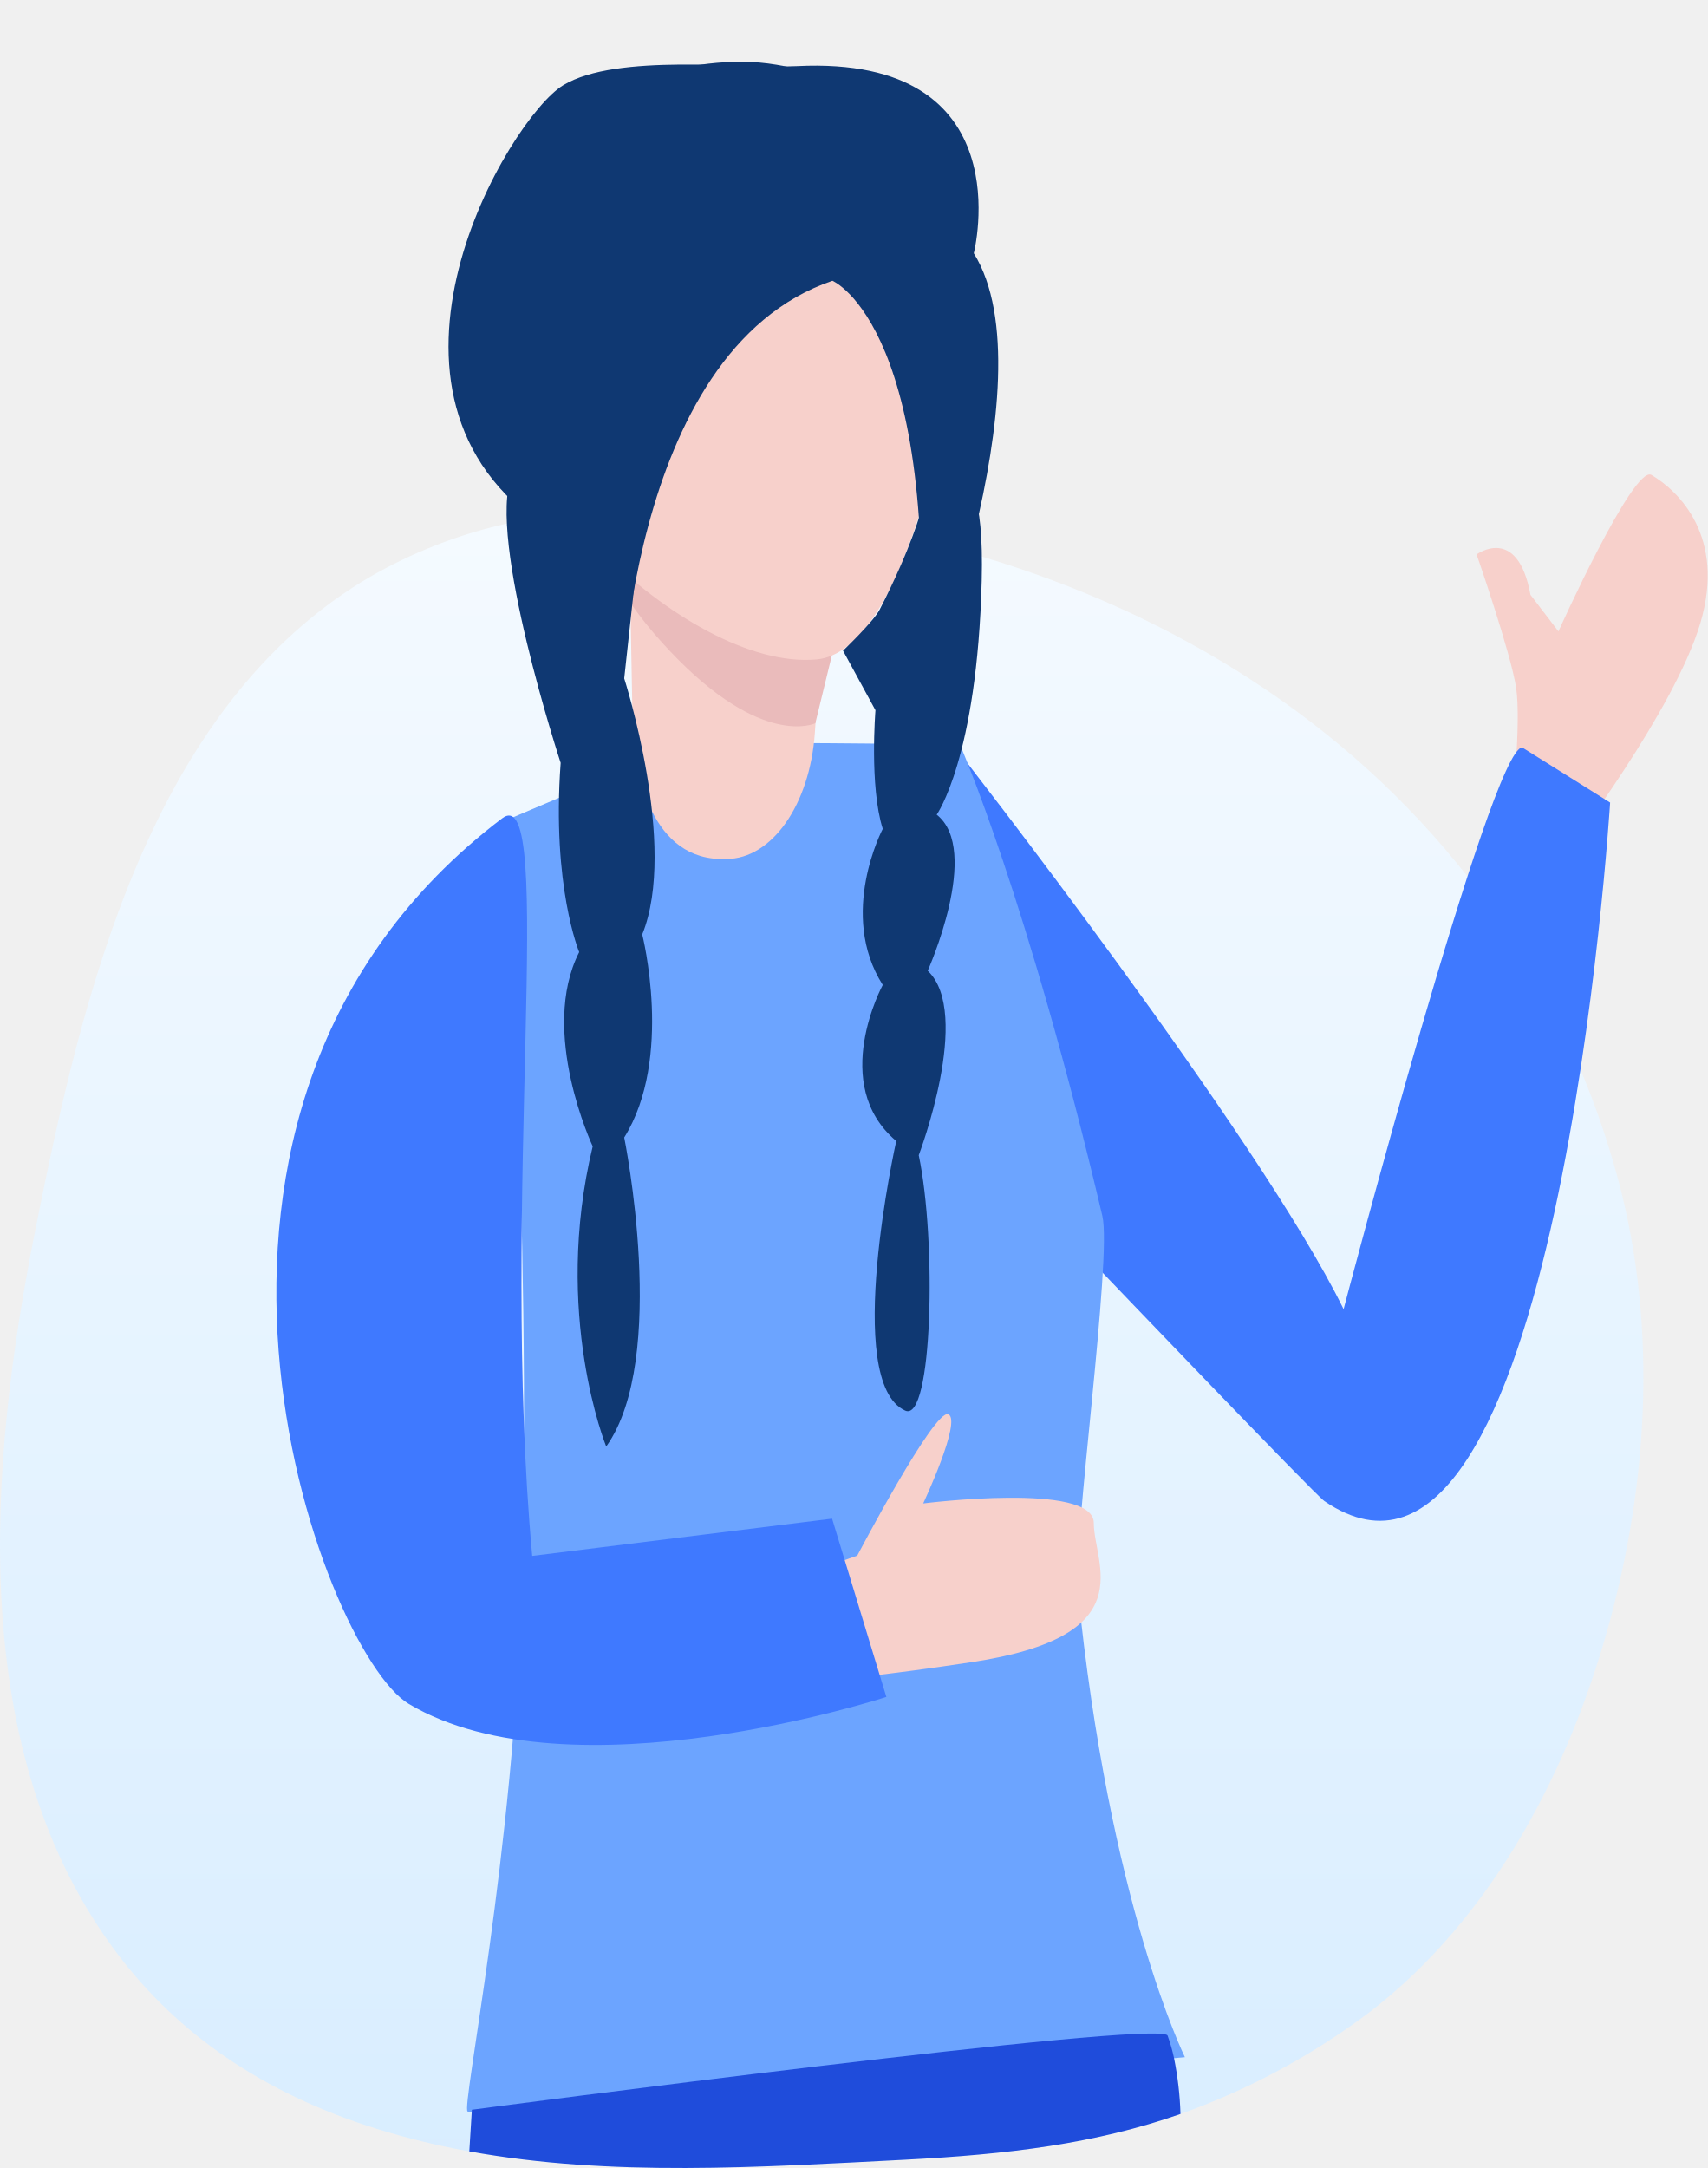
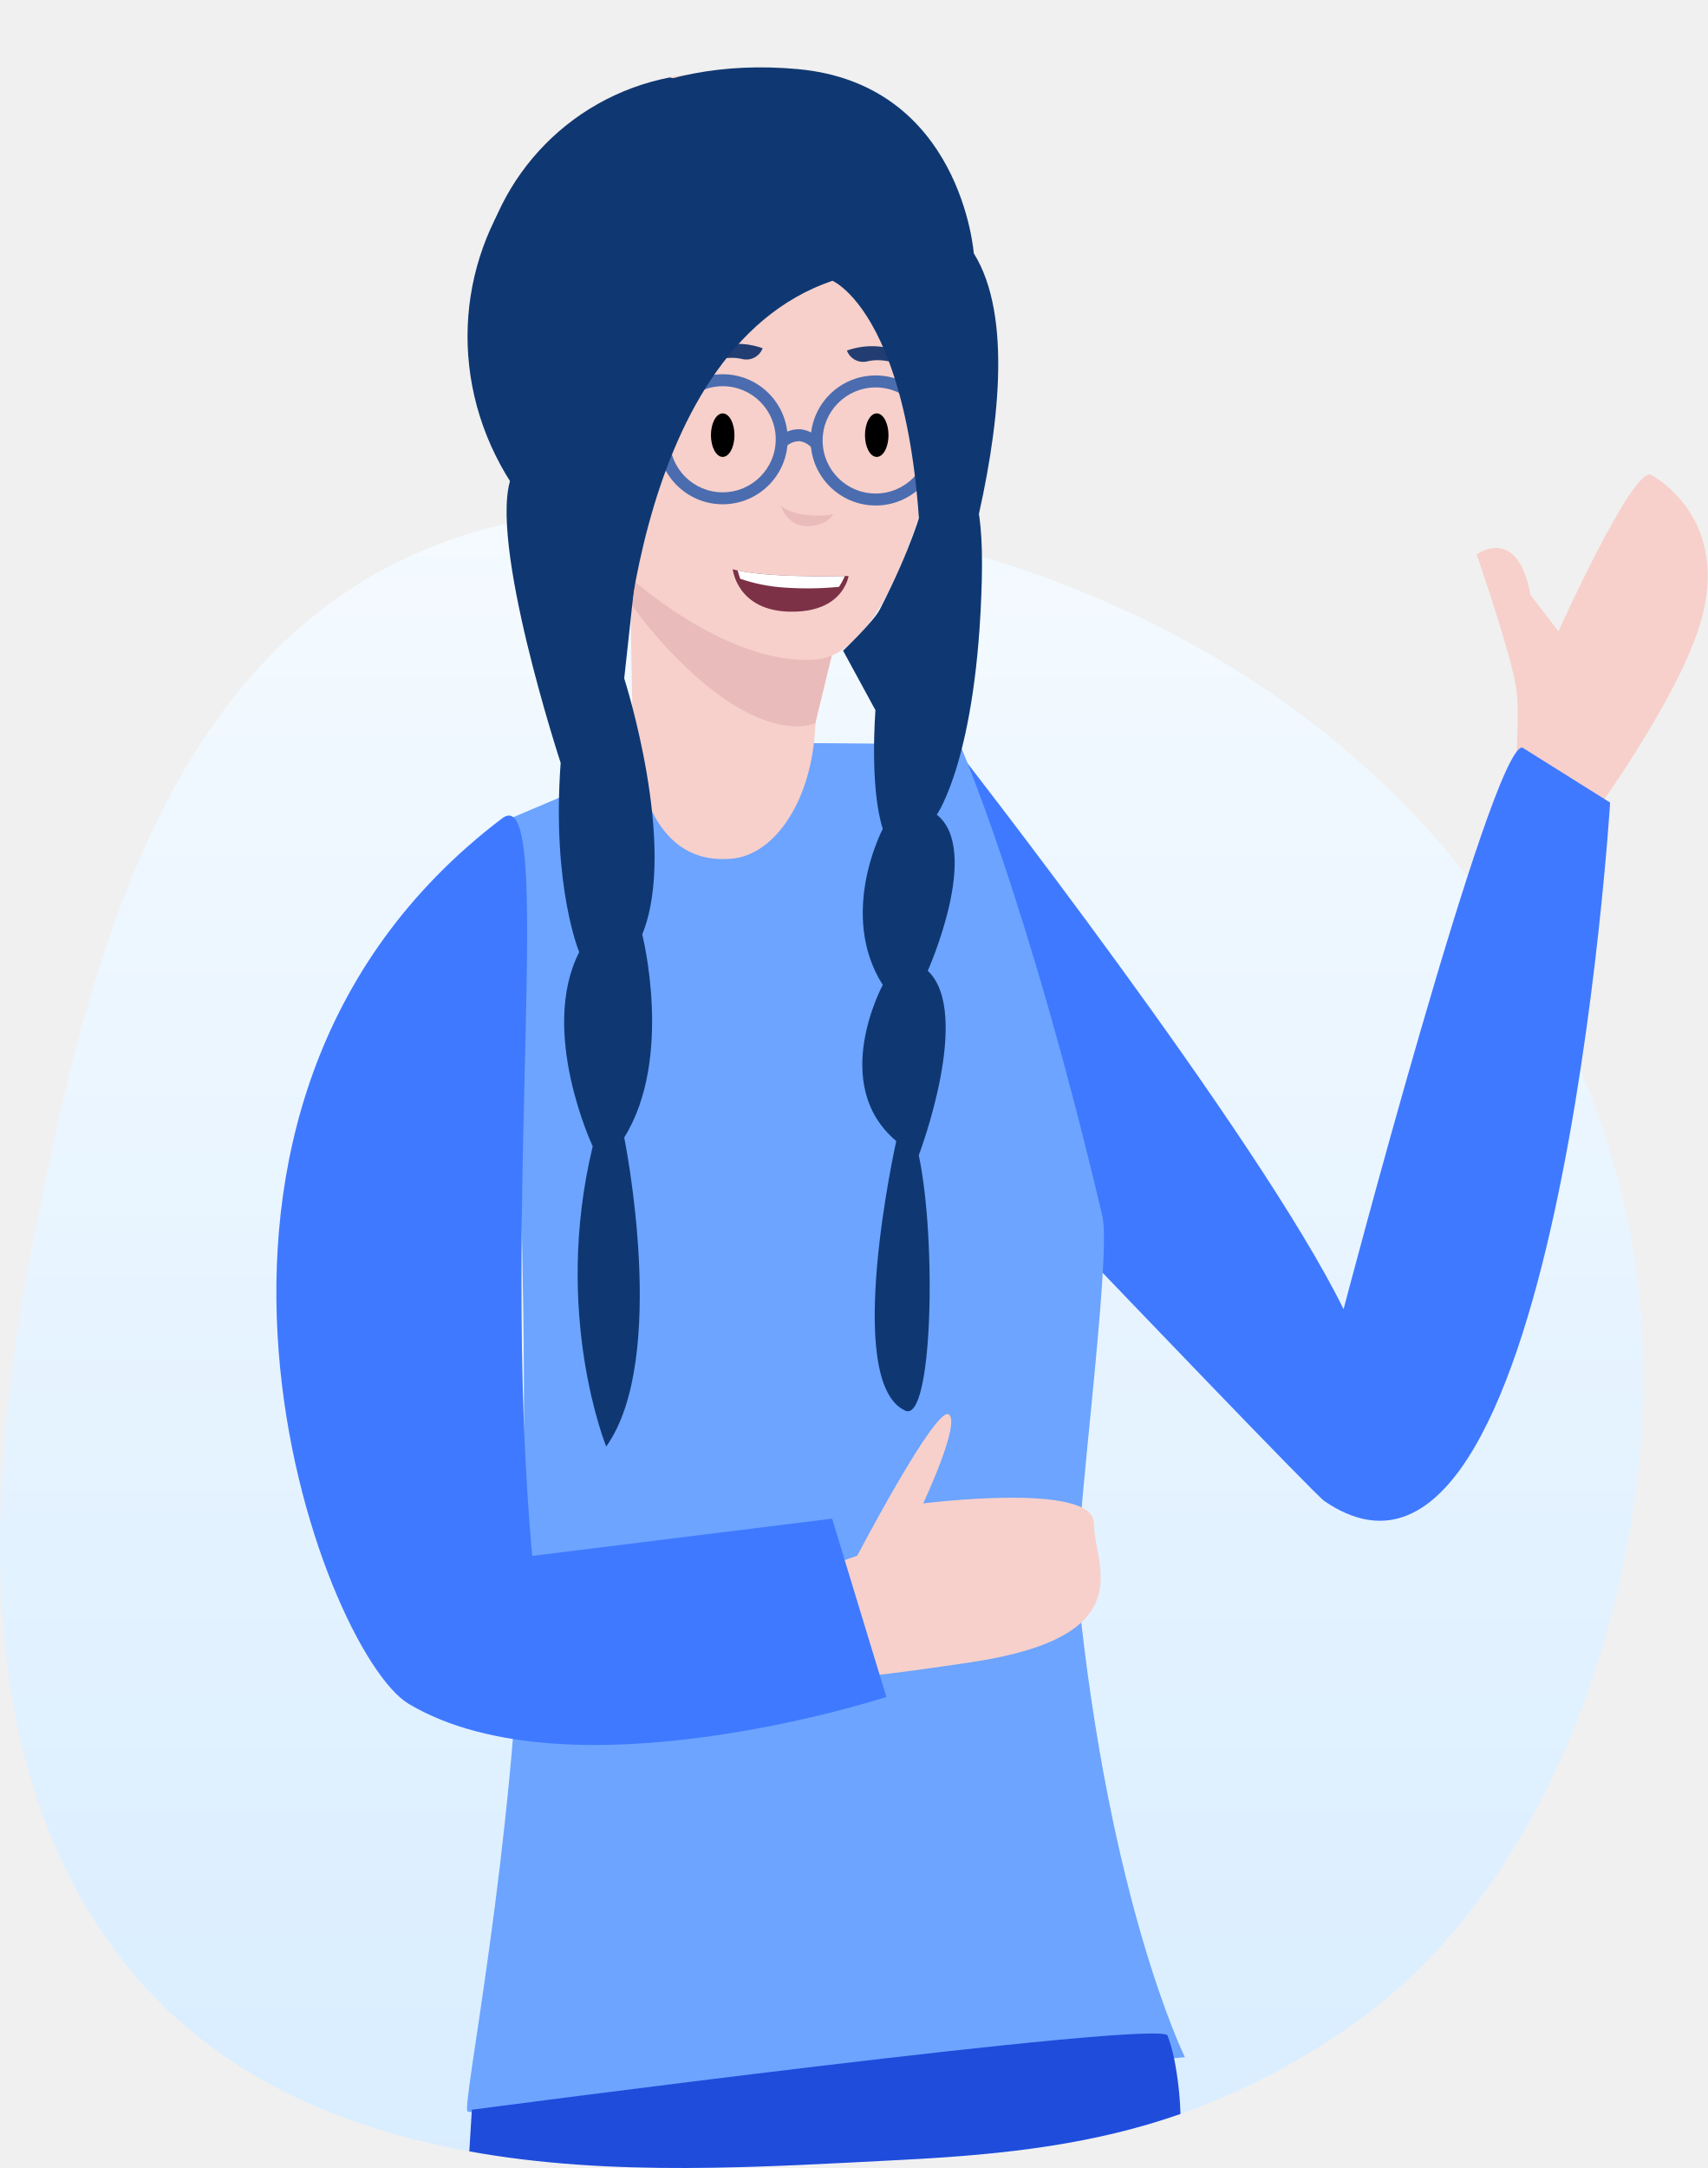
- <svg xmlns="http://www.w3.org/2000/svg" width="361.412" height="458.726">
+ <svg xmlns="http://www.w3.org/2000/svg" width="361.801" height="459.218" viewBox="0 0 361.801 459.218">
  <defs>
-     <style>.b{fill:#f7d0cb}.c{fill:#3f79ff}.g{fill:#0f3872}</style>
-     <linearGradient id="a" x1=".5" y1="-.38" x2=".5" y2="1.018" gradientUnits="objectBoundingBox">
+     <linearGradient id="a" x1="0.5" y1="-0.38" x2="0.5" y2="1.018" gradientUnits="objectBoundingBox">
      <stop offset="0" stop-color="#fff" />
      <stop offset="1" stop-color="#d8edff" />
    </linearGradient>
  </defs>
-   <path d="M487.979 1759.277c-9.391 31.337-26.864 62.284-54.453 80.955a149.544 149.544 0 0 1-34.834 17.807c-17.975 6.3-36.409 8.556-58.382 9.684-30.724 1.575-62.089 3.678-92.13-1.77a162.981 162.981 0 0 1-19.27-4.668c-24.719-7.636-42.484-20.483-54.871-36.7-32.7-42.832-27.589-104.113-17.668-153.787 9.837-49.242 23.98-110.383 70.6-137.875a102.348 102.348 0 0 1 29.149-11.384c1.811-.418 3.651-.794 5.49-1.115a5.646 5.646 0 0 1 .669-.125c2.132-.39 4.292-.711 6.451-.989a1.219 1.219 0 0 0 .237-.028c.766-.1 1.533-.181 2.285-.251.432-.056.864-.1 1.282-.139.906-.1 1.811-.167 2.717-.237.432-.042.864-.069 1.3-.1a.209.209 0 0 1 .1-.014c1.7-.125 3.4-.209 5.114-.265 1.8-.07 3.595-.111 5.392-.111 2.1-.014 4.208.028 6.3.1q6.27.209 12.5.739c6.061.5 12.108 1.226 18.086 2.16a3.63 3.63 0 0 1 .376.069q8.757 1.359 17.348 3.358a.235.235 0 0 1 .1.014c.585.139 1.17.265 1.756.418q5.267 1.254 10.436 2.731c.878.251 1.756.515 2.62.78 40.519 12.094 76.984 34.737 102.761 67.69a176.624 176.624 0 0 1 23.91 40.826 182.538 182.538 0 0 1 7.831 22.782c8.819 32.41 6.44 67.258-3.202 99.445z" transform="translate(-148.858 -1410.749)" fill="url(#a)" />
-   <path class="b" d="M319.972 171.654s2-18.687.908-26.048-8.377-28.292-8.377-28.292 8.674-6.417 11.4 8.548l5.918 7.732s15.905-35.334 19.69-33.1c5.724 3.387 15.794 13.01 10.323 31.412s-27.828 47.719-27.828 47.719z" />
-   <path class="c" d="M322.16 158.16l18.6 11.656s-11.206 181.472-60.472 147.8c-2.034-1.392-47.3-48.7-47.3-48.7l-30.431-110.252s63.743 81.536 81.8 118.342c-.009-.002 31.238-118.846 37.803-118.846z" />
-   <path d="M138.161 160.404l-31.348 13.272s5.71 86.176 3.64 161.193c-1.575 57.041-12.9 111.194-11.487 111.9 3.283 1.642 151.805-11.487 151.805-11.487s-16.056-32.463-22.694-99.108c-1.006-10.109 7.311-70.034 5.221-78.9-15.864-67.286-30.165-99.778-30.165-99.778l-36.451-.309z" fill="#6ca4ff" />
-   <path d="M249.833 447.291c-17.975 6.3-36.409 8.556-58.382 9.684-30.724 1.575-62.089 3.678-92.13-1.769l.516-8.318.028-.488s145.9-19.271 147.238-15.69a35.566 35.566 0 0 1 1.365 4.779 70.207 70.207 0 0 1 1.365 11.802z" fill="#1f4cdb" />
-   <path class="b" d="M181.432 329.151s16.411-31.284 19.284-29.9-5.334 18.863-5.334 18.863 36.105-4.6 36.105 4.14 10.664 23.92-25.848 29.442-42.669 4.14-42.669 4.14l.411-20.241z" />
-   <path class="c" d="M106.254 173.164c11.614-8.813-.52 81.113 6.382 156.05l63.463-7.884 11.488 37.725s-66.79 21.829-101.056 1.484c-18.564-11.022-61.512-125.726 19.723-187.375z" />
-   <g transform="translate(85.404)">
-     <path class="b" d="M68.338 181.744c-16.162.7-19.167-18.655-19.817-26.241l-.776-42.072 42.845-9.272-3.545 50.942c-1.056 15.166-9.117 26.643-18.707 26.643z" />
-     <path d="M42.282 103.826l48.47 34.419-3.6 14.778s-11.182 5.505-30.8-15.287c-15.508-16.435-14.066-24.614-14.066-24.614v-9.3z" fill="#eabbbb" />
-     <path class="g" d="M111.762 34.675s8.629 23.558 5.792 34.43l-2.836 10.873s-7.248-32.46-7.248-32.932 4.292-12.371 4.292-12.371z" />
-     <circle class="b" cx="50.464" cy="50.464" r="50.464" transform="rotate(-22.5 97.085 19.312)" />
-     <path class="b" d="M116.398 66.888c0 20.321-10.779 70.919-28.931 72.634-27.745 2.62-73.5-42.761-63.659-65.792 7.984-18.687 37.471-7.794 55.7-7.794s36.89-19.369 36.89.952z" />
-     <path class="g" d="M112.522 38.433c0 11.2-8.33 15.8-27.89 15.8-1.251 0-2.542-.039-3.858-.116-19.282-1.127-44.6-10.275-44.6-20.763 0-11.2 15.857-20.286 35.418-20.286s40.93 14.16 40.93 25.365z" />
-     <path class="g" d="M56.348 16.391a50.485 50.485 0 0 0-40.625 44.5c2.273 14.04 13.434 30.371 27.32 30.445 4.661.025-4.531-27.069 20.522-40.479 12.75-6.824 6.952-31.65-7.217-34.466z" />
-     <path class="g" d="M46.605 71.801c-6.153-9.628-23.541-17.573-29.767-17.573 0 .049-3 18.4-1.269 28.68a39.885 39.885 0 0 0 3.928 12.244s6.635 14.02 10.861 16.644 8.813-7.248 8.813-7.248l.687-5.8c3.51-3.684 5.774-9.4 5.774-15.836.001-2.784.973-11.111.973-11.111z" />
-     <path class="b" d="M37.413 75.285c0 7.8-3.44 14.122-7.682 14.122s-7.682-6.323-7.682-14.122 3.439-14.123 7.682-14.123 7.682 6.323 7.682 14.123z" />
-     <path class="b" d="M34.577 96.852l-1.335-1.626-5-6.086 7.987-9.9s0 10.873 4.845 12.763a32.256 32.256 0 0 1 9.219 6.2l-8.915 9.3-6.972 7.091z" />
-     <path class="g" d="M90.77 59.409s24.041 10.035 17.837 92.257c0 0 28.691-71.486 12.075-98.073 0 0 10.732-42.014-37.461-39.605-11.487.575-38.038-2.792-49.394 4.021-11.486 6.892-46.433 65.581-3.468 93.787 0 0 8.9 28.206 15.546 39.838-.001 0 .831-77.27 44.865-92.225z" />
+   <g transform="translate(-148.858 -1441.075)">
+     <path d="M488.344,1759.537c-9.4,31.371-26.893,62.351-54.512,81.042a149.714,149.714,0,0,1-34.872,17.827c-17.994,6.3-36.448,8.564-58.445,9.694-30.757,1.576-62.156,3.682-92.229-1.772a163.156,163.156,0,0,1-19.291-4.673c-24.745-7.644-42.53-20.5-54.93-36.741-32.738-42.878-27.619-104.225-17.687-153.952,9.848-49.295,24.006-110.5,70.678-138.023a102.444,102.444,0,0,1,29.181-11.4c1.813-.419,3.655-.8,5.5-1.116a5.66,5.66,0,0,1,.67-.126c2.134-.39,4.3-.711,6.458-.99a1.231,1.231,0,0,0,.237-.028c.767-.1,1.534-.181,2.288-.251.432-.056.865-.1,1.283-.139.907-.1,1.813-.167,2.72-.237.432-.042.865-.07,1.3-.1a.207.207,0,0,1,.1-.014c1.7-.125,3.4-.209,5.119-.265,1.8-.07,3.6-.112,5.4-.112,2.106-.014,4.213.028,6.3.1q6.277.209,12.512.739c6.068.5,12.121,1.228,18.105,2.162a3.575,3.575,0,0,1,.377.07q8.767,1.36,17.366,3.362a.238.238,0,0,1,.1.014c.586.139,1.172.265,1.758.418q5.273,1.255,10.448,2.734c.879.251,1.758.516,2.622.781,40.563,12.107,77.067,34.774,102.872,67.763a176.81,176.81,0,0,1,23.936,40.87,182.711,182.711,0,0,1,7.839,22.806C500.381,1692.429,498,1727.315,488.344,1759.537Z" transform="translate(0 30.441)" fill="url(#a)" />
+     <g transform="translate(207.408 1441.075)">
+       <path d="M380.614,1584.462s2-18.707.909-26.076-8.386-28.323-8.386-28.323,8.683-6.424,11.413,8.557l5.924,7.74s15.922-35.373,19.711-33.131c5.73,3.391,15.811,13.024,10.335,31.446s-27.858,47.77-27.858,47.77Z" transform="translate(-118.847 -1412.622)" fill="#f7d0cb" />
+       <path d="M413.963,1554.583l18.619,11.668s-11.218,181.667-60.538,147.954c-2.037-1.393-47.353-48.749-47.353-48.749l-30.464-110.371s63.811,81.624,81.883,118.469C376.11,1673.555,407.39,1554.583,413.963,1554.583Z" transform="translate(-150.006 -1396.253)" fill="#3f79ff" />
+       <path d="M259.156,1557.1l-31.382,13.286s5.716,86.269,3.643,161.366c-1.576,57.1-12.918,111.314-11.5,112.024,3.286,1.643,151.969-11.5,151.969-11.5s-16.073-32.5-22.718-99.215c-1.007-10.12,7.319-70.109,5.227-78.98-15.881-67.359-30.2-99.885-30.2-99.885l-36.49-.31Z" transform="translate(-179.397 -1396.527)" fill="#6ca4ff" />
+       <path d="M370.813,1766.912c-17.994,6.3-36.448,8.564-58.445,9.694-30.757,1.576-62.156,3.682-92.229-1.772l.516-8.327.028-.488s146.057-19.291,147.4-15.706a35.589,35.589,0,0,1,1.367,4.784A70.287,70.287,0,0,1,370.813,1766.912Z" transform="translate(-179.262 -1319.14)" fill="#1f4cdb" />
+       <path d="M284.3,1685.787s16.429-31.318,19.305-29.937-5.34,18.884-5.34,18.884,36.144-4.606,36.144,4.144,10.679,23.95-25.876,29.476-42.715,4.144-42.715,4.144l.412-20.263Z" transform="translate(-161.224 -1356.283)" fill="#f7d0cb" />
+       <path d="M238.652,1565.521c11.626-8.823-.52,81.2,6.389,156.218l63.531-7.892,11.5,37.766s-66.862,21.852-101.165,1.486C200.323,1742.063,157.329,1627.236,238.652,1565.521Z" transform="translate(-190.833 -1392.171)" fill="#3f79ff" />
+       <g transform="translate(26.946)">
+         <path d="M265.032,1593.5h0c-16.179.7-19.188-18.675-19.838-26.27l-.777-42.117,42.891-9.282-3.549,51C282.7,1582.006,274.635,1593.5,265.032,1593.5Z" transform="translate(-196.62 -1411.556)" fill="#f7d0cb" />
+         <path d="M240.506,1515.811l48.522,34.456-3.6,14.794s-11.194,5.511-30.836-15.3c-15.525-16.452-14.081-24.64-14.081-24.64v-9.307Z" transform="translate(-198.179 -1411.875)" fill="#eabbbb" />
+         <path d="M291.576,1465.96s8.638,23.583,5.8,34.468l-2.839,10.884s-7.256-32.495-7.256-32.968S291.576,1465.96,291.576,1465.96Z" transform="translate(-179.695 -1431.248)" fill="#0f3872" />
+         <circle cx="50.518" cy="50.518" r="50.518" transform="translate(0 38.665) rotate(-22.5)" fill="#f7d0cb" />
+         <path d="M320.313,1491.709c0,20.343-10.791,70.995-28.962,72.712-27.775,2.623-73.578-42.807-63.728-65.863,7.993-18.707,37.511-7.8,55.761-7.8S320.313,1471.368,320.313,1491.709Z" transform="translate(-203.79 -1424.75)" fill="#f7d0cb" />
+         <path d="M262.1,1452.838a50.54,50.54,0,0,0-40.669,44.548c2.275,14.055,13.448,30.4,27.349,30.478,4.666.025-4.536-27.1,20.544-40.523C282.092,1480.51,276.288,1455.657,262.1,1452.838Z" transform="translate(-205.695 -1436.429)" fill="#0f3872" />
+         <path d="M252.547,1497.585c-6.16-9.639-23.566-17.592-29.8-17.592,0,.049-3.006,18.422-1.271,28.711a39.925,39.925,0,0,0,3.932,12.257h0s6.642,14.035,10.873,16.662,8.823-7.256,8.823-7.256l.688-5.81c3.514-3.688,5.78-9.411,5.78-15.853C251.574,1505.921,252.547,1497.585,252.547,1497.585Z" transform="translate(-205.892 -1425.707)" fill="#0f3872" />
+         <path d="M241.356,1499.107c0,7.807-3.444,14.137-7.69,14.137s-7.69-6.33-7.69-14.137,3.443-14.138,7.69-14.138S241.356,1491.3,241.356,1499.107Z" transform="translate(-203.902 -1423.742)" fill="#f7d0cb" />
+         <path d="M236.76,1515.574l-1.336-1.628-5-6.093,8-9.908s0,10.884,4.85,12.777a32.289,32.289,0,0,1,9.228,6.208l-8.924,9.309-6.98,7.1Z" transform="translate(-202.147 -1418.617)" fill="#f7d0cb" />
+         <g transform="translate(40.939 72.826)">
+           <path d="M278.611,1519.664c-3.251.707-9.072.283-11.179-1.837,0,0,1.272,4.381,5.589,4.381S278.611,1519.664,278.611,1519.664Z" transform="translate(-228.471 -1483.593)" fill="#eabbbb" />
+           <path d="M270.628,1494.22a15.794,15.794,0,0,0-10.99.12,25.593,25.593,0,0,0-8.394,5.983c-4.427,5.264,1.317-.358,6.461-2.514,2.4-1,5.5-2.052,8.629-1.294A3.677,3.677,0,0,0,270.628,1494.22Z" transform="translate(-235.488 -1493.285)" fill="#223d72" />
+           <path d="M277.493,1494.575a15.791,15.791,0,0,1,10.99.12,25.612,25.612,0,0,1,8.394,5.983c4.427,5.265-1.315-.359-6.461-2.512-2.4-1-5.5-2.053-8.627-1.3A3.678,3.678,0,0,1,277.493,1494.575Z" transform="translate(-224.498 -1493.144)" fill="#223d72" />
+           <g transform="translate(12.906 6.445)">
+             <path d="M248.753,1511.677a13.773,13.773,0,1,1,13.773,13.773A13.787,13.787,0,0,1,248.753,1511.677Zm2.537,0a11.236,11.236,0,1,0,11.236-11.236A11.25,11.25,0,0,0,251.29,1511.677Z" transform="translate(-248.753 -1497.905)" fill="#4b6caf" />
+           </g>
+           <g transform="translate(0 18.947)">
+             <path d="M240.136,1509.665l13.566-.26-.055-2.537-14.147.26Z" transform="translate(-239.5 -1506.868)" fill="#4b6caf" />
+           </g>
+           <g transform="translate(45.312 6.701)">
+             <path d="M271.985,1511.863a13.774,13.774,0,1,1,13.773,13.772A13.79,13.79,0,0,1,271.985,1511.863Zm2.537,0a11.236,11.236,0,1,0,11.236-11.237A11.246,11.246,0,0,0,274.522,1511.863Z" transform="translate(-271.985 -1498.089)" fill="#4b6caf" />
+           </g>
+           <g transform="translate(70.577 18.944)">
+             <path d="M290.152,1509.537s8.231-.134,8.623-.134c.1-.773.146-1.053.326-2.538l-9,.134Z" transform="translate(-290.098 -1506.866)" fill="#4b6caf" />
+           </g>
+           <g transform="translate(38.321 18.073)">
+             <path d="M274.229,1510.262l2.013-1.542a6.729,6.729,0,0,0-4.3-2.448,6.387,6.387,0,0,0-4.967,1.861l1.677,1.9a4.085,4.085,0,0,1,3.02-1.241A4.181,4.181,0,0,1,274.229,1510.262Z" transform="translate(-266.973 -1506.241)" fill="#4b6caf" />
+           </g>
+           <path d="M280.236,1508.459c0,2.547,1.116,4.61,2.493,4.61s2.491-2.063,2.491-4.61-1.116-4.61-2.491-4.61S280.236,1505.913,280.236,1508.459Z" transform="translate(-223.415 -1489.113)" />
+           <ellipse cx="2.492" cy="4.61" rx="2.492" ry="4.61" transform="translate(24.187 14.736)" />
+           <path d="M260.151,1527.514s.9,8.835,12.2,8.991c7.33.124,10.35-3.088,11.53-5.369a7.1,7.1,0,0,0,.813-2.191s-15.978.5-23.477-1.177h-.031A10.12,10.12,0,0,1,260.151,1527.514Z" transform="translate(-231.346 -1479.768)" fill="#7c3147" />
+           <path d="M260.889,1527.7l.548,1.76a36.332,36.332,0,0,0,9.221,1.856,70.012,70.012,0,0,0,11.71-.138,13.1,13.1,0,0,0,1.233-2.289c-3.339.081-16.178.254-22.669-1.19Z" transform="translate(-231.055 -1479.695)" fill="#fff" />
+         </g>
+         <path d="M297.181,1496.508s24.067,10.046,17.856,92.356c0,0,28.722-71.562,12.088-98.178,0,0-2.642-35.876-37.334-39.02-63.521-5.756-89.99,58.692-53.086,97.286,0,0,8.909,28.236,15.563,39.881C252.267,1588.832,253.1,1511.479,297.181,1496.508Z" transform="translate(-206.313 -1437.035)" fill="#0f3872" />
+       </g>
+       <path d="M253.482,1531.677l-2.758,25.341s11.444,35.532,3.815,54.231c0,0,6.676,26.182-3.815,43.012,0,0,9.537,46.751-3.814,65.452,0,0-11.444-28.051-2.861-63.583,0,0-11.444-24.31-2.861-41.14,0,0-5.836-13.9-3.929-40.083,0,0-15.688-47.793-10.349-60.819,1.9-4.625,13.324-1.952,13.324-1.952Z" transform="translate(-177.025 -1413.318)" fill="#0f3872" />
+       <path d="M283.772,1562.865s-1.314,16.114,1.547,25.131c0,0-9.537,18.033,0,33.062,0,0-11.444,21.039,2.861,33.061,0,0-11.444,51.1,1.907,57.106,5.8,2.611,6.674-36.067,2.861-54.1,0,0,11.444-30.057,1.907-39.073,0,0,11.444-25.547,1.907-33.061,0,0,8.583-12.022,9.537-49.592s-12.752-15.119-12.752-15.119-2.028,7.972-8.856,21.248c-1.336,2.6-7.776,8.723-7.776,8.723Z" transform="translate(-156.843 -1412.427)" fill="#0f3872" />
+     </g>
  </g>
-   <path class="g" d="M134.861 118.232l-2.755 25.314s11.431 35.493 3.811 54.173c0 0 6.669 26.154-3.811 42.966 0 0 9.527 46.7-3.809 65.381 0 0-11.431-28.021-2.858-63.514 0 0-11.431-24.284-2.858-41.1 0 0-5.83-13.888-3.925-40.04 0 0-15.671-47.741-10.337-60.754 1.894-4.621 13.31-1.949 13.31-1.949zm50.418 32.045s-1.312 16.1 1.545 25.1c0 0-9.527 18.013 0 33.026 0 0-11.431 21.016 2.858 33.026 0 0-11.431 51.041 1.9 57.045 5.792 2.608 6.667-36.029 2.858-54.042 0 0 11.431-30.024 1.9-39.031 0 0 11.431-25.52 1.9-33.026 0 0 8.573-12.01 9.526-49.539s-12.738-15.1-12.738-15.1-2.026 7.963-8.847 21.225c-1.335 2.594-7.768 8.714-7.768 8.714z" />
</svg>
